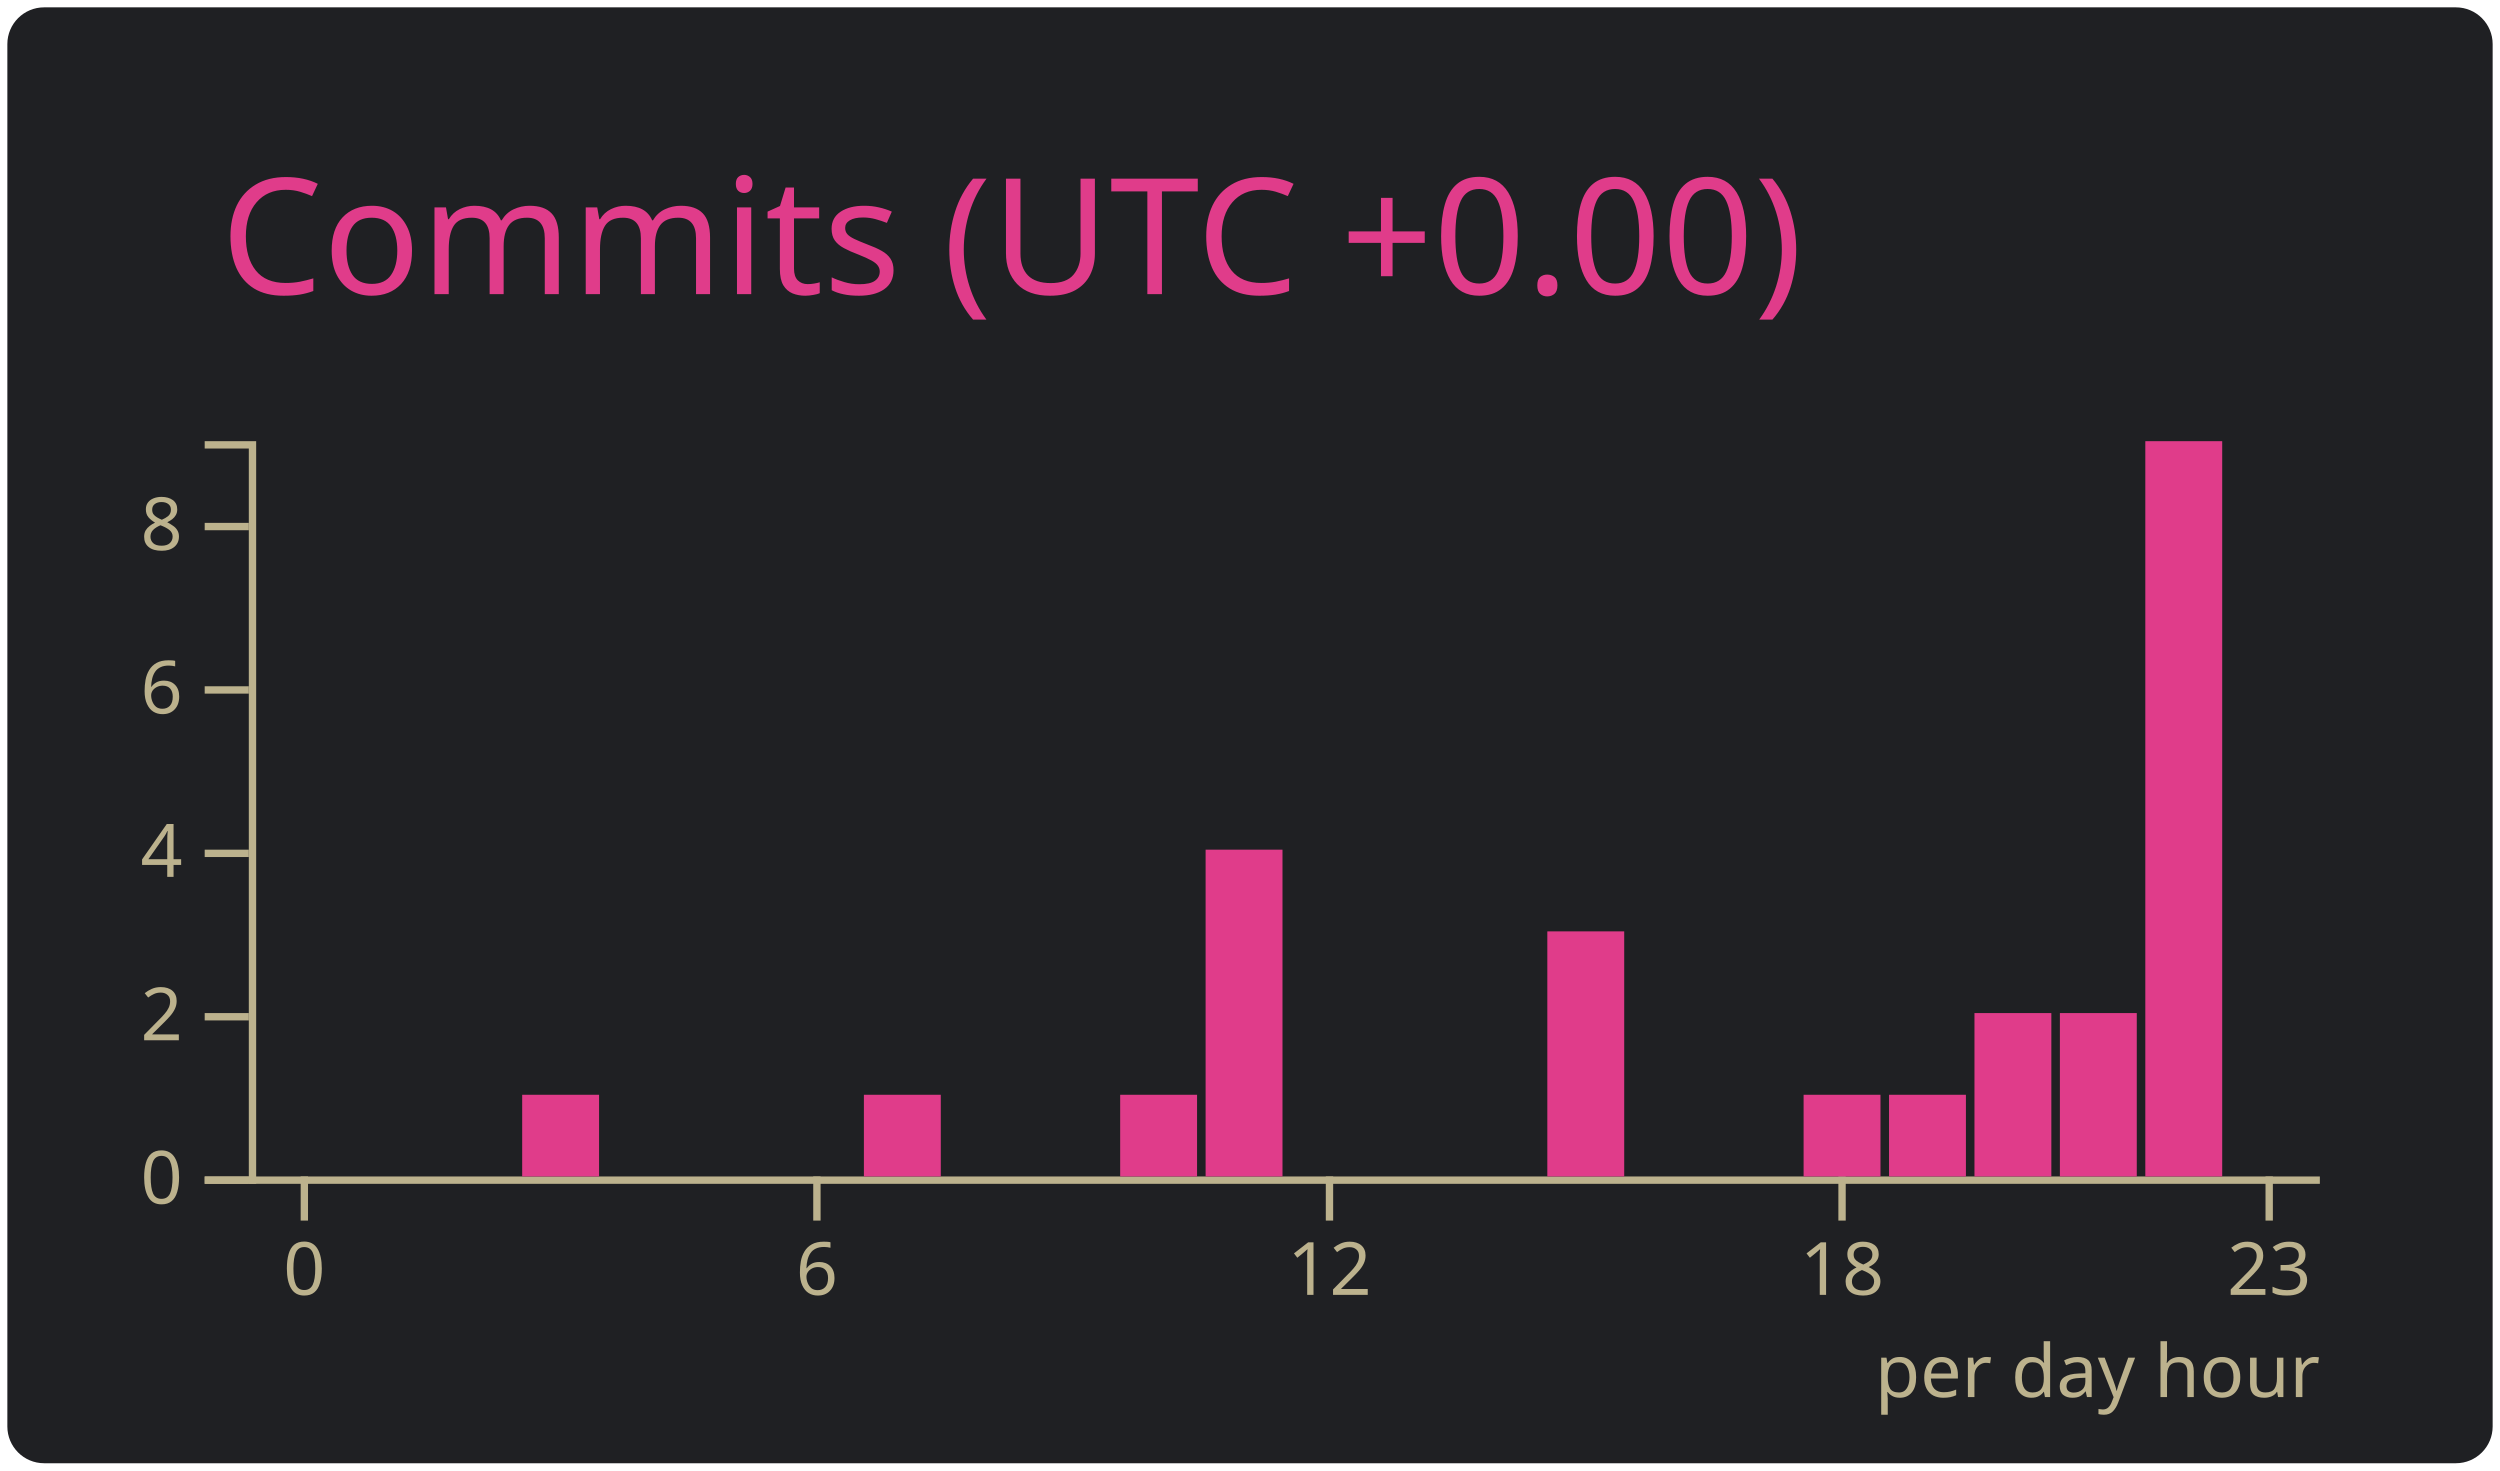
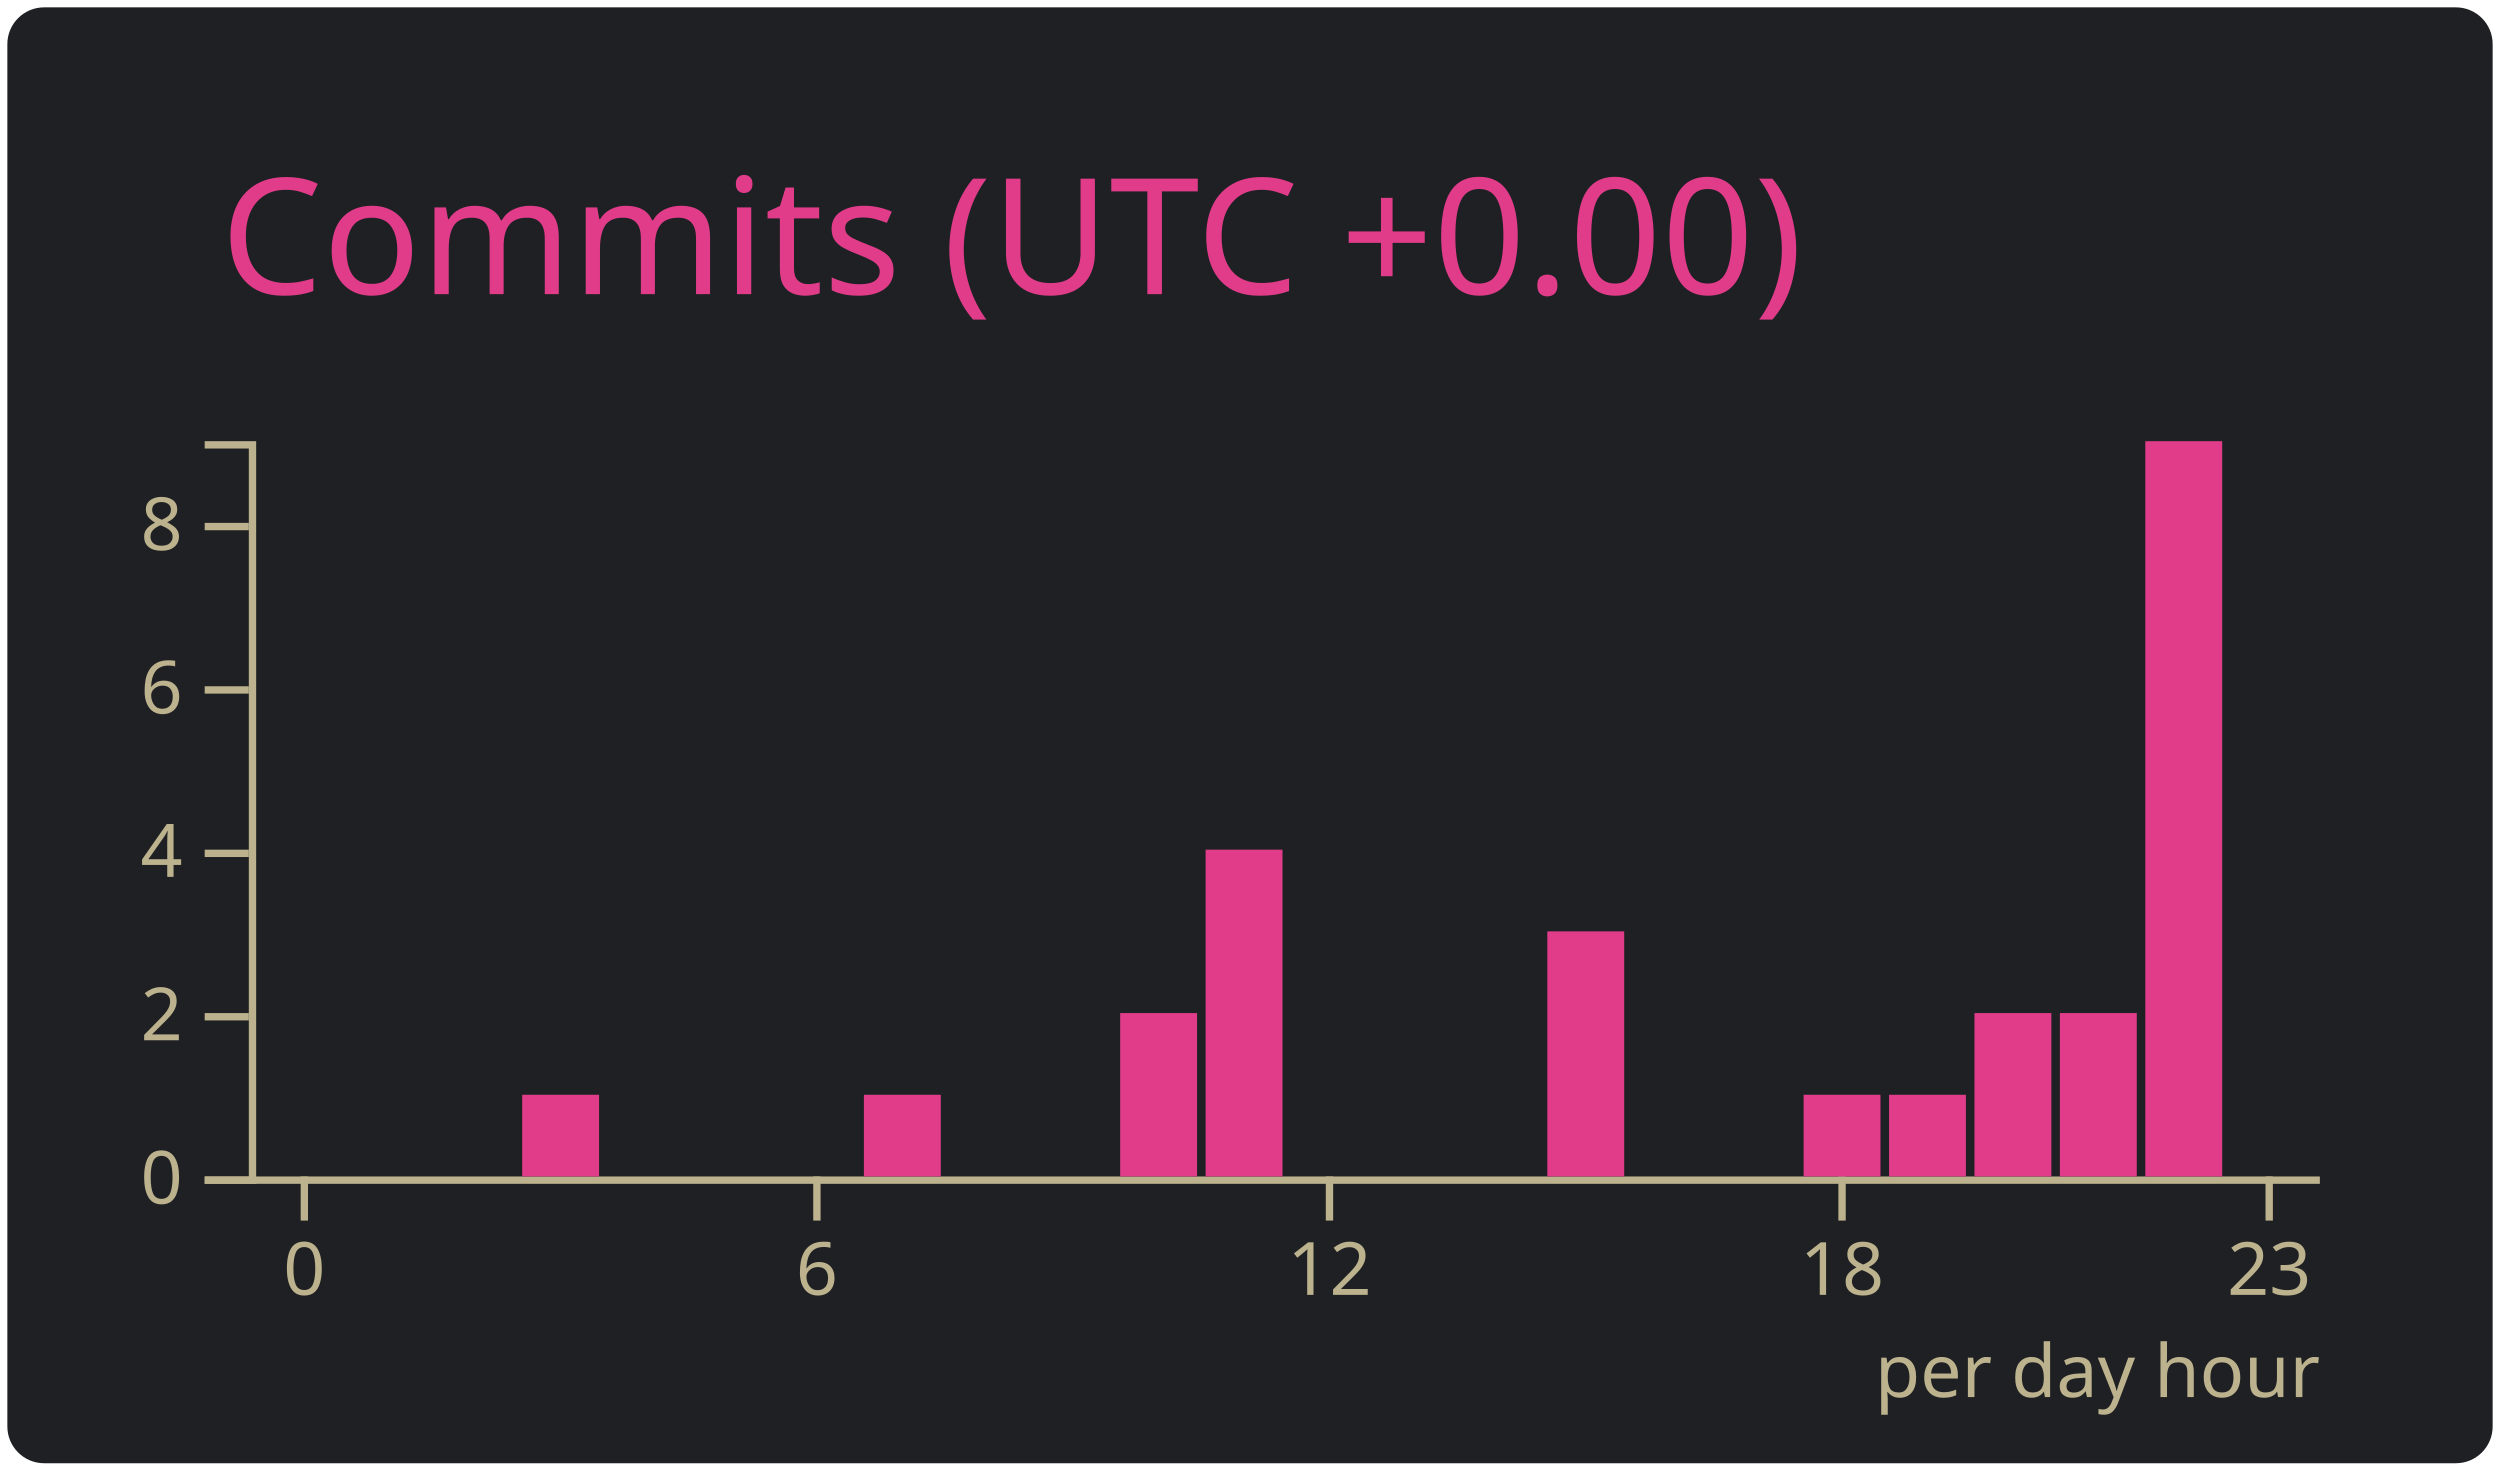
<svg xmlns="http://www.w3.org/2000/svg" width="340" height="200" viewBox="0 0 340 200">
  <style>* {
          font-family: 'Segoe UI', Ubuntu, "Helvetica Neue", Sans-Serif
        }</style>
  <g class="gpsc-root">
    <rect x="1" y="1" rx="5" ry="5" height="99%" width="99.412%" stroke="#000000" stroke-width="1" fill="#1f2023" stroke-opacity="0" />
    <text x="30" y="40" class="gpsc-item" style="--gpsc-i: 0; font-size: 22px; fill: #e03c8a;">Commits (UTC +0.00)</text>
    <g transform="translate(0,40)">
      <g color="#e03c8a" transform="translate(35,20)">
        <g color="#bcb28d" transform="translate(0,100)" fill="none" font-size="10" font-family="sans-serif" text-anchor="middle">
          <path class="domain" stroke="currentColor" d="M-1.162,0.5H280.5" />
          <g class="tick" opacity="1" transform="translate(6.390041,0)">
            <line stroke="currentColor" y2="6" />
            <text fill="currentColor" y="9" dy="0.71em">0</text>
          </g>
          <g class="tick" opacity="1" transform="translate(76.09959,0)">
            <line stroke="currentColor" y2="6" />
            <text fill="currentColor" y="9" dy="0.71em">6</text>
          </g>
          <g class="tick" opacity="1" transform="translate(145.8091,0)">
            <line stroke="currentColor" y2="6" />
            <text fill="currentColor" y="9" dy="0.71em">12</text>
          </g>
          <g class="tick" opacity="1" transform="translate(215.5187,0)">
            <line stroke="currentColor" y2="6" />
            <text fill="currentColor" y="9" dy="0.71em">18</text>
          </g>
          <g class="tick" opacity="1" transform="translate(273.61,0)">
            <line stroke="currentColor" y2="6" />
            <text fill="currentColor" y="9" dy="0.71em">23</text>
          </g>
        </g>
        <g color="#bcb28d" transform="translate(-1.161826,0)" fill="none" font-size="10" font-family="sans-serif" text-anchor="end">
          <path class="domain" stroke="currentColor" d="M-6,100.5H0.5V0.5H-6" />
          <g class="tick" opacity="1" transform="translate(0,100.5)">
            <line stroke="currentColor" x2="-6" />
            <text fill="currentColor" x="-9" dy="0.32em">0</text>
          </g>
          <g class="tick" opacity="1" transform="translate(0,78.27778)">
            <line stroke="currentColor" x2="-6" />
            <text fill="currentColor" x="-9" dy="0.32em">2</text>
          </g>
          <g class="tick" opacity="1" transform="translate(0,56.05556)">
            <line stroke="currentColor" x2="-6" />
            <text fill="currentColor" x="-9" dy="0.32em">4</text>
          </g>
          <g class="tick" opacity="1" transform="translate(0,33.83333)">
            <line stroke="currentColor" x2="-6" />
            <text fill="currentColor" x="-9" dy="0.32em">6</text>
          </g>
          <g class="tick" opacity="1" transform="translate(0,11.61111)">
            <line stroke="currentColor" x2="-6" />
            <text fill="currentColor" x="-9" dy="0.32em">8</text>
          </g>
        </g>
        <rect class="bar" style="--gpsc-i: 0;" fill="#e03c8a" x="1.162" y="100" width="10.456" height="0" />
        <rect class="bar" style="--gpsc-i: 1;" fill="#e03c8a" x="12.78" y="100" width="10.456" height="0" />
        <rect class="bar" style="--gpsc-i: 2;" fill="#e03c8a" x="24.398" y="100" width="10.456" height="0" />
        <rect class="bar" style="--gpsc-i: 3;" fill="#e03c8a" x="36.017" y="88.889" width="10.456" height="11.111" />
        <rect class="bar" style="--gpsc-i: 4;" fill="#e03c8a" x="47.635" y="100" width="10.456" height="0" />
        <rect class="bar" style="--gpsc-i: 5;" fill="#e03c8a" x="59.253" y="100" width="10.456" height="0" />
        <rect class="bar" style="--gpsc-i: 6;" fill="#e03c8a" x="70.871" y="100" width="10.456" height="0" />
        <rect class="bar" style="--gpsc-i: 7;" fill="#e03c8a" x="82.49" y="88.889" width="10.456" height="11.111" />
        <rect class="bar" style="--gpsc-i: 8;" fill="#e03c8a" x="94.108" y="100" width="10.456" height="0" />
        <rect class="bar" style="--gpsc-i: 9;" fill="#e03c8a" x="105.726" y="100" width="10.456" height="0" />
-         <rect class="bar" style="--gpsc-i: 10;" fill="#e03c8a" x="117.344" y="88.889" width="10.456" height="11.111" />
+         <rect class="bar" style="--gpsc-i: 10;" fill="#e03c8a" x="117.344" y="77.778" width="10.456" height="22.222" />
        <rect class="bar" style="--gpsc-i: 11;" fill="#e03c8a" x="128.963" y="55.556" width="10.456" height="44.444" />
        <rect class="bar" style="--gpsc-i: 12;" fill="#e03c8a" x="140.581" y="100" width="10.456" height="0" />
        <rect class="bar" style="--gpsc-i: 13;" fill="#e03c8a" x="152.199" y="100" width="10.456" height="0" />
        <rect class="bar" style="--gpsc-i: 14;" fill="#e03c8a" x="163.817" y="100" width="10.456" height="0" />
        <rect class="bar" style="--gpsc-i: 15;" fill="#e03c8a" x="175.436" y="66.667" width="10.456" height="33.333" />
        <rect class="bar" style="--gpsc-i: 16;" fill="#e03c8a" x="187.054" y="100" width="10.456" height="0" />
        <rect class="bar" style="--gpsc-i: 17;" fill="#e03c8a" x="198.672" y="100" width="10.456" height="0" />
        <rect class="bar" style="--gpsc-i: 18;" fill="#e03c8a" x="210.29" y="88.889" width="10.456" height="11.111" />
        <rect class="bar" style="--gpsc-i: 19;" fill="#e03c8a" x="221.909" y="88.889" width="10.456" height="11.111" />
        <rect class="bar" style="--gpsc-i: 20;" fill="#e03c8a" x="233.527" y="77.778" width="10.456" height="22.222" />
        <rect class="bar" style="--gpsc-i: 21;" fill="#e03c8a" x="245.145" y="77.778" width="10.456" height="22.222" />
        <rect class="bar" style="--gpsc-i: 22;" fill="#e03c8a" x="256.763" y="0" width="10.456" height="100" />
        <rect class="bar" style="--gpsc-i: 23;" fill="#e03c8a" x="268.382" y="100" width="10.456" height="0" />
        <g>
          <text y="130" x="220" style="fill: #bcb28d; font-size: 10px;">per day hour</text>
        </g>
      </g>
    </g>
  </g>
</svg>
